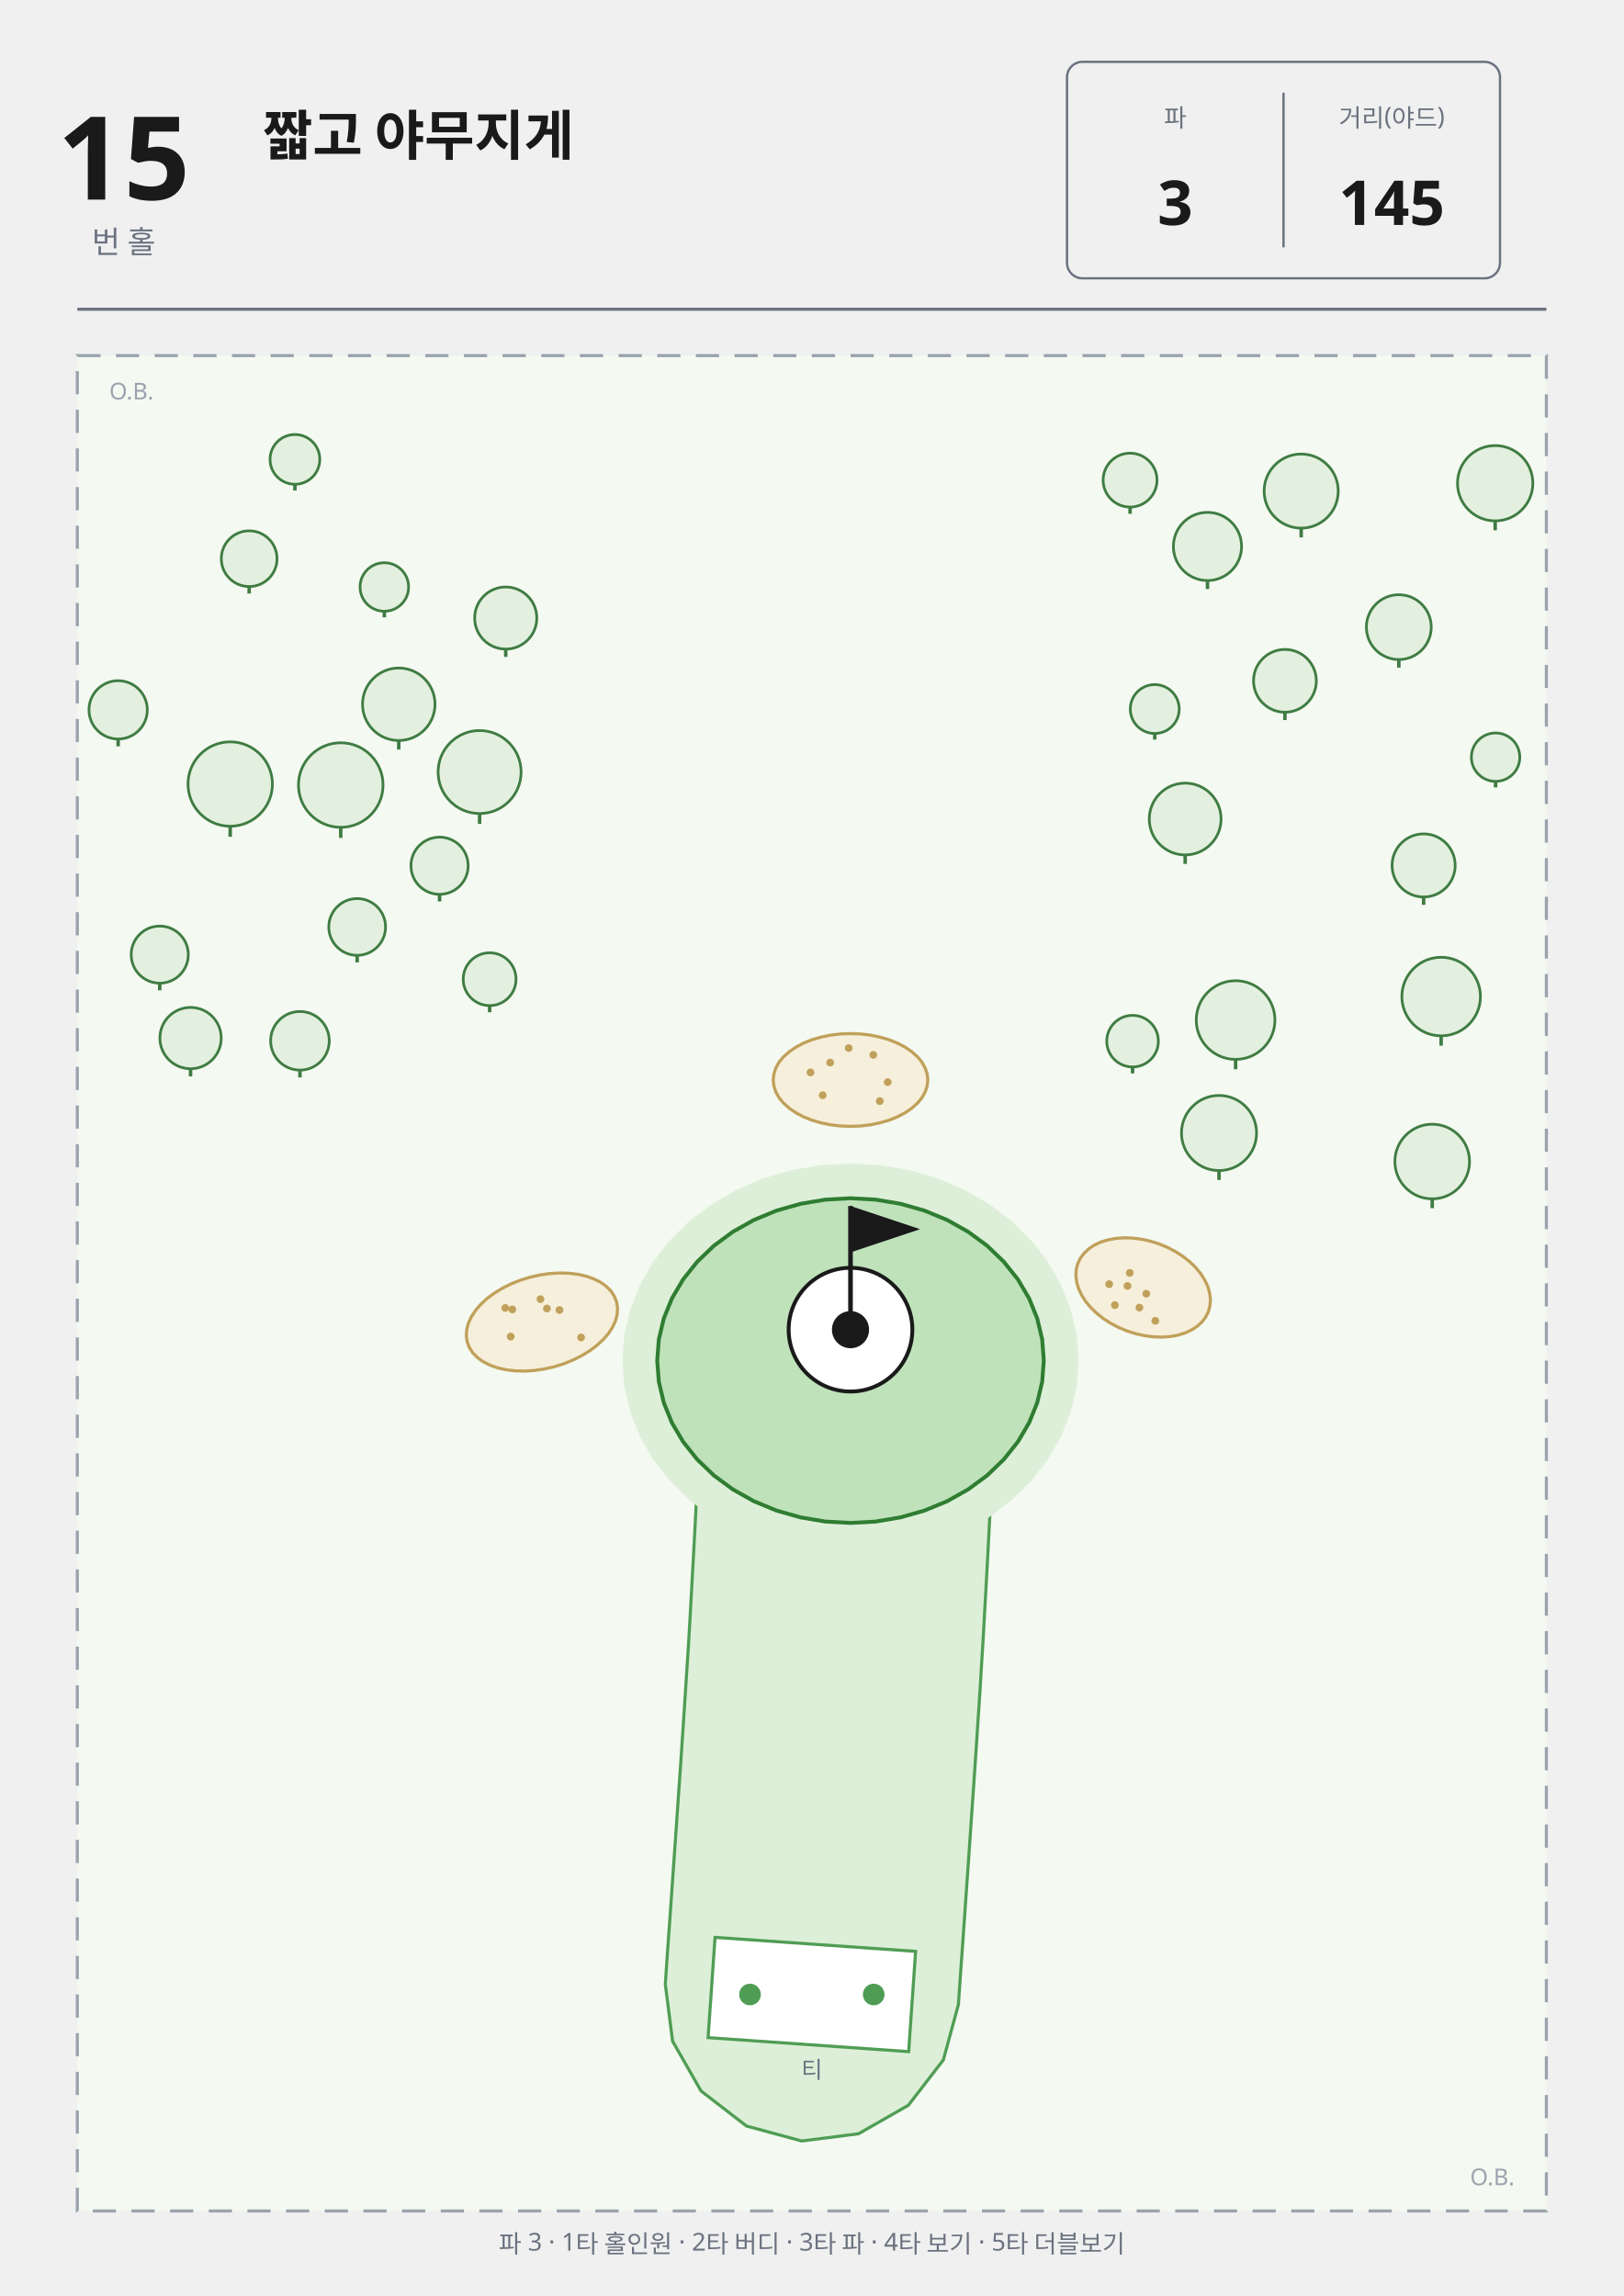
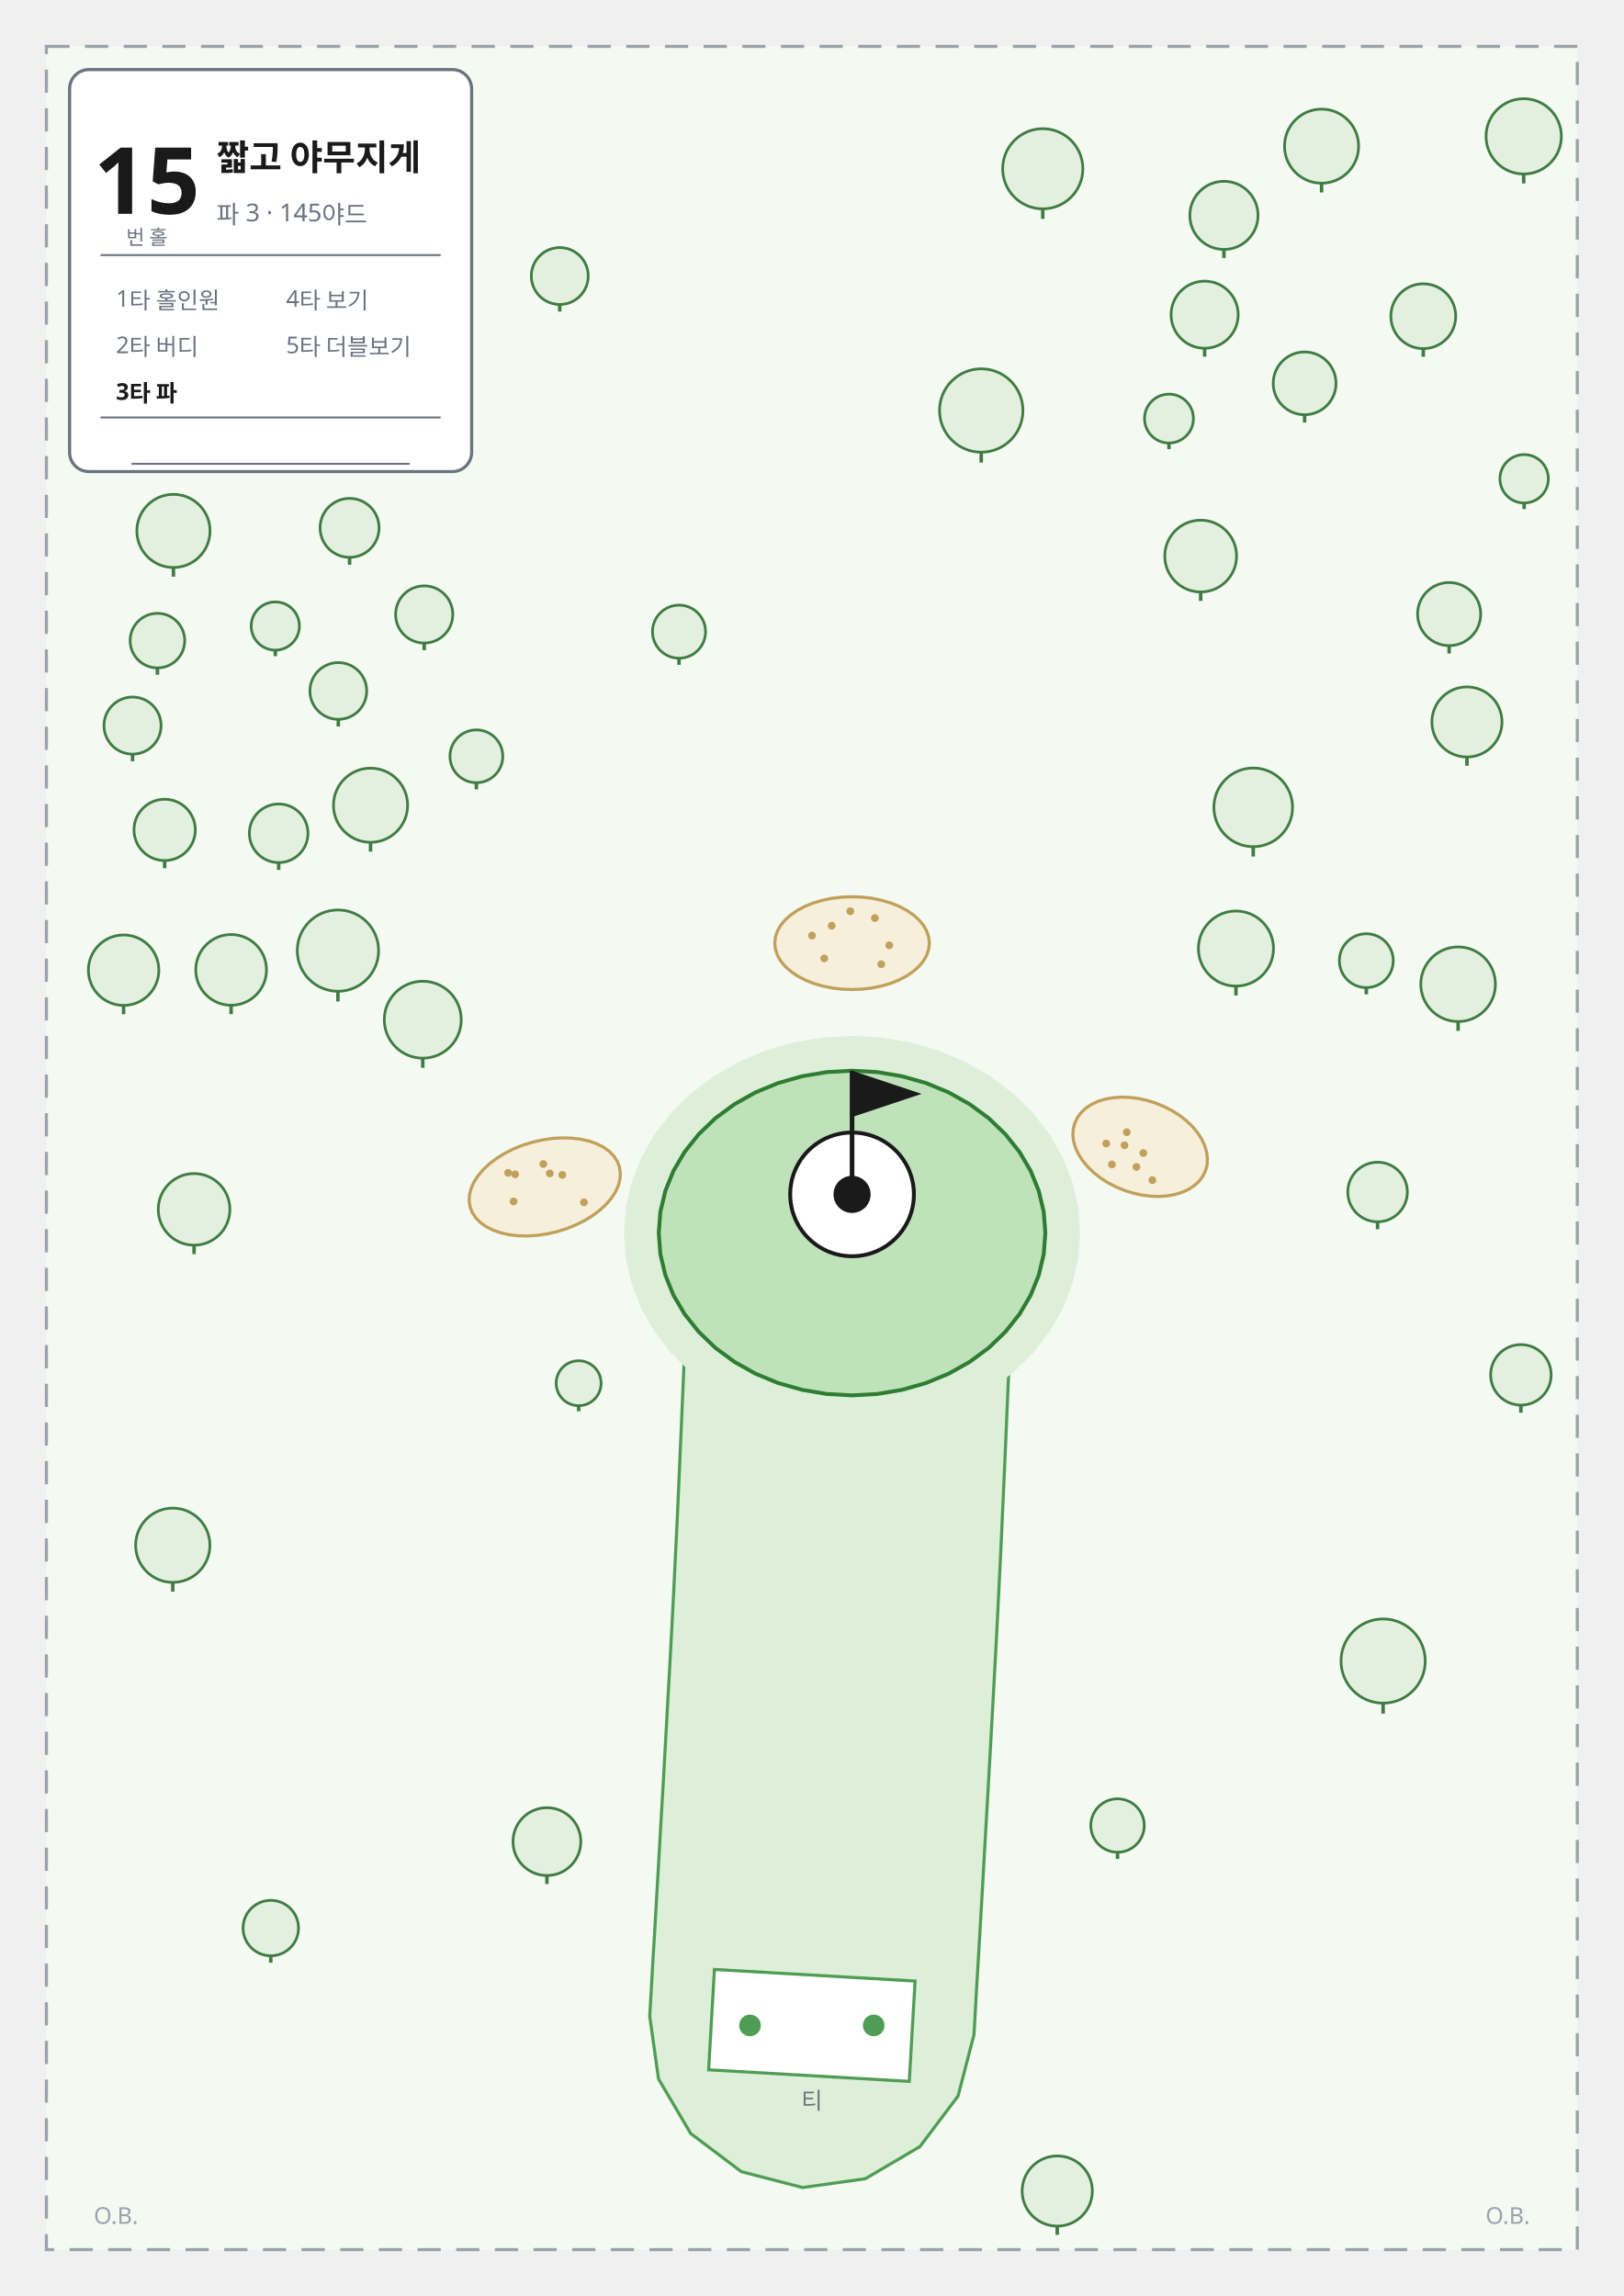
<svg xmlns="http://www.w3.org/2000/svg" width="210mm" height="297mm" viewBox="0 0 210 297" font-family="Noto Sans KR">
  <g id="pc-art" fill="#1a1a1a" stroke="none">
-     <text x="16" y="20" font-size="15" dominant-baseline="central" text-anchor="middle" font-weight="bold">15</text>
-     <text x="16" y="31" font-size="4" dominant-baseline="central" fill="#6b7280" text-anchor="middle">번 홀</text>
-     <text x="34" y="17" font-size="7" dominant-baseline="central" text-anchor="start" font-weight="bold">짧고 야무지게</text>
-     <rect x="138" y="8" width="56" height="28" fill="none" stroke="#6b7280" stroke-width="0.3" rx="2" />
-     <line x1="166" y1="12" x2="166" y2="32" stroke="#6b7280" stroke-width="0.3" />
-     <text x="152" y="15" font-size="3.2" dominant-baseline="central" fill="#6b7280" text-anchor="middle">파</text>
-     <text x="152" y="26" font-size="8" dominant-baseline="central" fill="#1a1a1a" text-anchor="middle" font-weight="bold">3</text>
-     <text x="180" y="15" font-size="3.2" dominant-baseline="central" fill="#6b7280" text-anchor="middle">거리(야드)</text>
-     <text x="180" y="26" font-size="8" dominant-baseline="central" fill="#1a1a1a" text-anchor="middle" font-weight="bold">145</text>
-     <line x1="10" y1="40" x2="200" y2="40" stroke="#6b7280" stroke-width="0.4" />
-     <rect x="10" y="46" width="190" height="240" fill="#f4f9f1" stroke="#9aa3ad" stroke-width="0.4" stroke-dasharray="3 2" />
-     <text x="17" y="50.5" font-size="3" dominant-baseline="central" fill="#9aa3ad" text-anchor="middle">O.B.</text>
-     <text x="193" y="281.5" font-size="3" dominant-baseline="central" fill="#9aa3ad" text-anchor="middle">O.B.</text>
-     <path d="M86.05 256.69 L86.19 254.54 L86.38 251.81 L86.61 248.62 L86.86 245.04 L87.13 241.15 L87.42 237.06 L87.71 232.83 L88.01 228.56 L88.29 224.34 L88.56 220.25 L88.81 216.39 L89.04 212.84 L89.24 209.4 L89.44 205.82 L89.64 202.16 L89.84 198.48 L90.03 194.84 L90.21 191.29 L90.38 187.88 L90.4 187.64 L92.2 180.45 L96.62 174.5 L102.98 170.69 L110.32 169.61 L117.51 171.41 L123.46 175.83 L127.26 182.19 L128.35 189.53 L128.34 189.79 L128.16 193.21 L127.98 196.8 L127.79 200.48 L127.59 204.21 L127.38 207.94 L127.18 211.61 L126.96 215.16 L126.74 218.8 L126.48 222.74 L126.21 226.88 L125.92 231.14 L125.62 235.44 L125.33 239.69 L125.04 243.81 L124.77 247.7 L124.52 251.29 L124.29 254.47 L124.1 257.17 L123.95 259.31 L122.01 266.46 L117.48 272.33 L111.04 276.01 L103.69 276.95 L96.54 275.01 L90.67 270.48 L86.99 264.04 Z" fill="#ddefd8" stroke="#4f9d54" stroke-width="0.4" />
-     <path d="M139.5 176 L139.25 179.33 L138.49 182.6 L137.25 185.76 L135.55 188.75 L133.4 191.52 L130.86 194.03 L127.96 196.23 L124.75 198.08 L121.29 199.56 L117.64 200.63 L113.85 201.28 L110 201.5 L106.15 201.28 L102.36 200.63 L98.71 199.56 L95.25 198.08 L92.04 196.23 L89.14 194.03 L86.6 191.52 L84.45 188.75 L82.75 185.76 L81.51 182.6 L80.75 179.33 L80.5 176 L80.75 172.67 L81.51 169.4 L82.75 166.24 L84.45 163.25 L86.6 160.48 L89.14 157.97 L92.04 155.77 L95.25 153.92 L98.71 152.44 L102.36 151.37 L106.15 150.72 L110 150.5 L113.85 150.72 L117.64 151.37 L121.29 152.44 L124.75 153.92 L127.96 155.77 L130.86 157.97 L133.4 160.48 L135.55 163.25 L137.25 166.24 L138.49 169.4 L139.25 172.67 Z" fill="#ddefd8" stroke="none" />
-     <path d="M135 176 L134.79 178.74 L134.15 181.44 L133.1 184.04 L131.65 186.5 L129.83 188.78 L127.68 190.85 L125.22 192.66 L122.5 194.19 L119.57 195.4 L116.47 196.28 L113.26 196.82 L110 197 L106.74 196.82 L103.53 196.28 L100.43 195.4 L97.5 194.19 L94.78 192.66 L92.32 190.85 L90.17 188.78 L88.35 186.5 L86.9 184.04 L85.85 181.44 L85.21 178.74 L85 176 L85.21 173.26 L85.85 170.56 L86.9 167.96 L88.35 165.5 L90.17 163.22 L92.32 161.15 L94.78 159.34 L97.5 157.81 L100.43 156.6 L103.53 155.72 L106.74 155.18 L110 155 L113.26 155.18 L116.47 155.72 L119.57 156.6 L122.5 157.81 L125.22 159.34 L127.68 161.15 L129.83 163.22 L131.65 165.5 L133.1 167.96 L134.15 170.56 L134.79 173.26 Z" fill="#bfe2bb" stroke="#2f7d32" stroke-width="0.5" />
-     <path d="M79.75 168.42 L79.87 169.2 L79.82 170.01 L79.61 170.84 L79.23 171.67 L78.7 172.49 L78.02 173.28 L77.2 174.03 L76.26 174.74 L75.22 175.37 L74.09 175.94 L72.89 176.42 L71.64 176.81 L70.37 177.09 L69.09 177.28 L67.83 177.36 L66.6 177.32 L65.44 177.18 L64.36 176.94 L63.37 176.59 L62.5 176.15 L61.76 175.62 L61.16 175.01 L60.71 174.33 L60.43 173.6 L60.31 172.82 L60.36 172.01 L60.57 171.18 L60.95 170.35 L61.48 169.54 L62.16 168.74 L62.97 167.99 L63.91 167.29 L64.96 166.65 L66.09 166.08 L67.29 165.6 L68.53 165.22 L69.81 164.93 L71.09 164.74 L72.35 164.67 L73.57 164.7 L74.74 164.84 L75.82 165.08 L76.8 165.43 L77.68 165.87 L78.42 166.4 L79.02 167.01 L79.46 167.69 Z" fill="#f6efdb" stroke="#c0a05a" stroke-width="0.4" />
-     <circle cx="72.358" cy="169.463" r="0.5" fill="#c0a05a" stroke="none" />
-     <circle cx="66.258" cy="169.382" r="0.5" fill="#c0a05a" stroke="none" />
-     <circle cx="66.056" cy="172.897" r="0.5" fill="#c0a05a" stroke="none" />
-     <circle cx="65.35" cy="169.189" r="0.5" fill="#c0a05a" stroke="none" />
-     <circle cx="69.901" cy="168.052" r="0.5" fill="#c0a05a" stroke="none" />
-     <circle cx="75.155" cy="173.009" r="0.5" fill="#c0a05a" stroke="none" />
-     <circle cx="70.739" cy="169.265" r="0.5" fill="#c0a05a" stroke="none" />
-     <path d="M156.3 169.62 L155.96 170.33 L155.48 170.97 L154.87 171.54 L154.14 172.02 L153.31 172.41 L152.38 172.7 L151.37 172.89 L150.3 172.96 L149.19 172.93 L148.05 172.78 L146.92 172.53 L145.79 172.18 L144.71 171.73 L143.67 171.19 L142.71 170.57 L141.84 169.88 L141.07 169.14 L140.41 168.35 L139.89 167.53 L139.5 166.69 L139.25 165.85 L139.15 165.02 L139.19 164.22 L139.39 163.46 L139.73 162.75 L140.21 162.11 L140.82 161.54 L141.55 161.05 L142.39 160.66 L143.32 160.38 L144.33 160.19 L145.39 160.12 L146.51 160.15 L147.64 160.3 L148.78 160.55 L149.9 160.9 L150.98 161.35 L152.02 161.89 L152.98 162.51 L153.85 163.19 L154.62 163.94 L155.28 164.73 L155.8 165.55 L156.2 166.39 L156.44 167.22 L156.55 168.05 L156.5 168.85 Z" fill="#f6efdb" stroke="#c0a05a" stroke-width="0.4" />
-     <circle cx="147.365" cy="169.146" r="0.5" fill="#c0a05a" stroke="none" />
-     <circle cx="146.116" cy="164.656" r="0.5" fill="#c0a05a" stroke="none" />
-     <circle cx="143.457" cy="166.113" r="0.5" fill="#c0a05a" stroke="none" />
-     <circle cx="149.423" cy="170.86" r="0.5" fill="#c0a05a" stroke="none" />
-     <circle cx="144.19" cy="168.823" r="0.5" fill="#c0a05a" stroke="none" />
-     <circle cx="145.821" cy="166.343" r="0.5" fill="#c0a05a" stroke="none" />
-     <circle cx="148.253" cy="167.351" r="0.5" fill="#c0a05a" stroke="none" />
-     <path d="M120 139.7 L119.91 140.48 L119.66 141.25 L119.24 142 L118.66 142.7 L117.93 143.35 L117.07 143.94 L116.09 144.46 L115 144.9 L113.83 145.24 L112.59 145.5 L111.31 145.65 L110 145.7 L108.69 145.65 L107.41 145.5 L106.17 145.24 L105 144.9 L103.91 144.46 L102.93 143.94 L102.07 143.35 L101.34 142.7 L100.76 142 L100.34 141.25 L100.09 140.48 L100 139.7 L100.09 138.92 L100.34 138.15 L100.76 137.4 L101.34 136.7 L102.07 136.05 L102.93 135.46 L103.91 134.94 L105 134.5 L106.17 134.16 L107.41 133.9 L108.69 133.75 L110 133.7 L111.31 133.75 L112.59 133.9 L113.83 134.16 L115 134.5 L116.09 134.94 L117.07 135.46 L117.93 136.05 L118.66 136.7 L119.24 137.4 L119.66 138.15 L119.91 138.92 Z" fill="#f6efdb" stroke="#c0a05a" stroke-width="0.4" />
-     <circle cx="104.824" cy="138.724" r="0.5" fill="#c0a05a" stroke="none" />
-     <circle cx="114.814" cy="139.978" r="0.5" fill="#c0a05a" stroke="none" />
-     <circle cx="107.369" cy="137.448" r="0.5" fill="#c0a05a" stroke="none" />
-     <circle cx="106.405" cy="141.673" r="0.5" fill="#c0a05a" stroke="none" />
-     <circle cx="109.771" cy="135.577" r="0.5" fill="#c0a05a" stroke="none" />
-     <circle cx="113.783" cy="142.432" r="0.5" fill="#c0a05a" stroke="none" />
-     <circle cx="112.949" cy="136.456" r="0.5" fill="#c0a05a" stroke="none" />
-     <line x1="49.707" y1="77.657" x2="49.707" y2="79.854" stroke="#3f7c43" stroke-width="0.45" />
-     <circle cx="49.707" cy="75.931" r="3.138" fill="#e4f0df" stroke="#3f7c43" stroke-width="0.35" />
-     <line x1="44.071" y1="104.558" x2="44.071" y2="108.386" stroke="#3f7c43" stroke-width="0.45" />
-     <circle cx="44.071" cy="101.551" r="5.468" fill="#e4f0df" stroke="#3f7c43" stroke-width="0.35" />
-     <line x1="20.66" y1="125.518" x2="20.66" y2="128.102" stroke="#3f7c43" stroke-width="0.45" />
-     <circle cx="20.66" cy="123.487" r="3.692" fill="#e4f0df" stroke="#3f7c43" stroke-width="0.35" />
-     <line x1="46.194" y1="121.923" x2="46.194" y2="124.492" stroke="#3f7c43" stroke-width="0.45" />
-     <circle cx="46.194" cy="119.905" r="3.67" fill="#e4f0df" stroke="#3f7c43" stroke-width="0.35" />
-     <line x1="32.226" y1="74.25" x2="32.226" y2="76.773" stroke="#3f7c43" stroke-width="0.45" />
-     <circle cx="32.226" cy="72.269" r="3.604" fill="#e4f0df" stroke="#3f7c43" stroke-width="0.35" />
-     <line x1="51.574" y1="93.677" x2="51.574" y2="96.958" stroke="#3f7c43" stroke-width="0.45" />
-     <circle cx="51.574" cy="91.1" r="4.686" fill="#e4f0df" stroke="#3f7c43" stroke-width="0.35" />
-     <line x1="56.85" y1="114.02" x2="56.85" y2="116.609" stroke="#3f7c43" stroke-width="0.45" />
-     <circle cx="56.85" cy="111.987" r="3.698" fill="#e4f0df" stroke="#3f7c43" stroke-width="0.35" />
-     <line x1="38.144" y1="61.194" x2="38.144" y2="63.446" stroke="#3f7c43" stroke-width="0.45" />
-     <circle cx="38.144" cy="59.425" r="3.217" fill="#e4f0df" stroke="#3f7c43" stroke-width="0.35" />
-     <line x1="65.408" y1="82.158" x2="65.408" y2="84.969" stroke="#3f7c43" stroke-width="0.45" />
-     <circle cx="65.408" cy="79.948" r="4.017" fill="#e4f0df" stroke="#3f7c43" stroke-width="0.35" />
-     <line x1="62.029" y1="102.819" x2="62.029" y2="106.576" stroke="#3f7c43" stroke-width="0.45" />
-     <circle cx="62.029" cy="99.868" r="5.367" fill="#e4f0df" stroke="#3f7c43" stroke-width="0.35" />
-     <line x1="38.794" y1="136.718" x2="38.794" y2="139.371" stroke="#3f7c43" stroke-width="0.45" />
-     <circle cx="38.794" cy="134.633" r="3.79" fill="#e4f0df" stroke="#3f7c43" stroke-width="0.35" />
-     <line x1="29.774" y1="104.421" x2="29.774" y2="108.241" stroke="#3f7c43" stroke-width="0.45" />
-     <circle cx="29.774" cy="101.42" r="5.457" fill="#e4f0df" stroke="#3f7c43" stroke-width="0.35" />
-     <line x1="24.646" y1="136.462" x2="24.646" y2="139.238" stroke="#3f7c43" stroke-width="0.45" />
-     <circle cx="24.646" cy="134.281" r="3.965" fill="#e4f0df" stroke="#3f7c43" stroke-width="0.35" />
-     <line x1="63.326" y1="128.543" x2="63.326" y2="130.934" stroke="#3f7c43" stroke-width="0.45" />
-     <circle cx="63.326" cy="126.665" r="3.415" fill="#e4f0df" stroke="#3f7c43" stroke-width="0.35" />
-     <line x1="15.28" y1="93.899" x2="15.28" y2="96.539" stroke="#3f7c43" stroke-width="0.45" />
-     <circle cx="15.28" cy="91.825" r="3.771" fill="#e4f0df" stroke="#3f7c43" stroke-width="0.35" />
-     <line x1="193.432" y1="99.668" x2="193.432" y2="101.859" stroke="#3f7c43" stroke-width="0.45" />
-     <circle cx="193.432" cy="97.946" r="3.13" fill="#e4f0df" stroke="#3f7c43" stroke-width="0.35" />
-     <line x1="153.283" y1="108.498" x2="153.283" y2="111.747" stroke="#3f7c43" stroke-width="0.45" />
-     <circle cx="153.283" cy="105.945" r="4.642" fill="#e4f0df" stroke="#3f7c43" stroke-width="0.35" />
-     <line x1="168.288" y1="66.16" x2="168.288" y2="69.514" stroke="#3f7c43" stroke-width="0.45" />
-     <circle cx="168.288" cy="63.525" r="4.791" fill="#e4f0df" stroke="#3f7c43" stroke-width="0.35" />
-     <line x1="159.804" y1="134.747" x2="159.804" y2="138.308" stroke="#3f7c43" stroke-width="0.45" />
-     <circle cx="159.804" cy="131.949" r="5.088" fill="#e4f0df" stroke="#3f7c43" stroke-width="0.35" />
-     <line x1="193.377" y1="65.188" x2="193.377" y2="68.597" stroke="#3f7c43" stroke-width="0.45" />
-     <circle cx="193.377" cy="62.509" r="4.87" fill="#e4f0df" stroke="#3f7c43" stroke-width="0.35" />
-     <line x1="184.123" y1="114.191" x2="184.123" y2="117.047" stroke="#3f7c43" stroke-width="0.45" />
-     <circle cx="184.123" cy="111.948" r="4.08" fill="#e4f0df" stroke="#3f7c43" stroke-width="0.35" />
-     <line x1="166.185" y1="90.302" x2="166.185" y2="93.144" stroke="#3f7c43" stroke-width="0.45" />
-     <circle cx="166.185" cy="88.07" r="4.06" fill="#e4f0df" stroke="#3f7c43" stroke-width="0.35" />
-     <line x1="156.169" y1="73.111" x2="156.169" y2="76.196" stroke="#3f7c43" stroke-width="0.45" />
-     <circle cx="156.169" cy="70.687" r="4.408" fill="#e4f0df" stroke="#3f7c43" stroke-width="0.35" />
-     <line x1="186.39" y1="131.704" x2="186.39" y2="135.26" stroke="#3f7c43" stroke-width="0.45" />
-     <circle cx="186.39" cy="128.91" r="5.08" fill="#e4f0df" stroke="#3f7c43" stroke-width="0.35" />
-     <line x1="157.661" y1="149.231" x2="157.661" y2="152.63" stroke="#3f7c43" stroke-width="0.45" />
-     <circle cx="157.661" cy="146.561" r="4.855" fill="#e4f0df" stroke="#3f7c43" stroke-width="0.35" />
-     <line x1="185.234" y1="152.906" x2="185.234" y2="156.285" stroke="#3f7c43" stroke-width="0.45" />
-     <circle cx="185.234" cy="150.252" r="4.826" fill="#e4f0df" stroke="#3f7c43" stroke-width="0.35" />
-     <line x1="180.914" y1="83.43" x2="180.914" y2="86.365" stroke="#3f7c43" stroke-width="0.45" />
-     <circle cx="180.914" cy="81.123" r="4.193" fill="#e4f0df" stroke="#3f7c43" stroke-width="0.35" />
-     <line x1="149.348" y1="93.455" x2="149.348" y2="95.668" stroke="#3f7c43" stroke-width="0.45" />
-     <circle cx="149.348" cy="91.717" r="3.161" fill="#e4f0df" stroke="#3f7c43" stroke-width="0.35" />
-     <line x1="146.478" y1="136.515" x2="146.478" y2="138.851" stroke="#3f7c43" stroke-width="0.45" />
-     <circle cx="146.478" cy="134.68" r="3.337" fill="#e4f0df" stroke="#3f7c43" stroke-width="0.35" />
-     <line x1="146.156" y1="64.022" x2="146.156" y2="66.46" stroke="#3f7c43" stroke-width="0.45" />
-     <circle cx="146.156" cy="62.106" r="3.484" fill="#e4f0df" stroke="#3f7c43" stroke-width="0.35" />
-     <path d="M91.58 263.58 L92.48 250.61 L118.42 252.42 L117.52 265.39 Z" fill="#ffffff" stroke="#4f9d54" stroke-width="0.4" />
-     <circle cx="97" cy="258" r="1.4" fill="#4f9d54" stroke="none" />
-     <circle cx="113" cy="258" r="1.4" fill="#4f9d54" stroke="none" />
-     <text x="105" y="267.5" font-size="3" dominant-baseline="central" fill="#6b7280" text-anchor="middle">티</text>
-     <circle cx="110" cy="172" r="8" fill="#ffffff" stroke="#1a1a1a" stroke-width="0.5" />
-     <circle cx="110" cy="172" r="2.4" fill="#1a1a1a" stroke="none" />
-     <line x1="110" y1="172" x2="110" y2="156" stroke="#1a1a1a" stroke-width="0.6" />
-     <path d="M110 156 L119 159 L110 162 Z" fill="#1a1a1a" stroke="none" />
-     <text x="105" y="290" font-size="3.2" dominant-baseline="central" fill="#6b7280" text-anchor="middle">파 3 · 1타 홀인원 · 2타 버디 · 3타 파 · 4타 보기 · 5타 더블보기</text>
+     <rect x="6" y="6" width="198" height="285" fill="#f4f9f1" stroke="#9aa3ad" stroke-width="0.4" stroke-dasharray="3 2" />
+     <text x="15" y="286.5" font-size="3" dominant-baseline="central" fill="#9aa3ad" text-anchor="middle">O.B.</text>
+     <text x="195" y="286.5" font-size="3" dominant-baseline="central" fill="#9aa3ad" text-anchor="middle">O.B.</text>
+     <path d="M84.03 260.8 L84.19 258.11 L84.38 254.71 L84.62 250.72 L84.88 246.25 L85.16 241.39 L85.45 236.26 L85.76 230.98 L86.06 225.63 L86.35 220.35 L86.64 215.23 L86.9 210.39 L87.13 205.94 L87.34 201.61 L87.56 197.12 L87.77 192.53 L87.97 187.92 L88.17 183.36 L88.36 178.92 L88.54 174.66 L88.69 171.21 L90.62 163.25 L95.46 156.63 L102.45 152.37 L110.55 151.11 L118.51 153.04 L125.13 157.87 L129.39 164.87 L130.65 172.97 L130.51 176.43 L130.32 180.71 L130.13 185.18 L129.93 189.78 L129.72 194.44 L129.51 199.08 L129.29 203.65 L129.07 208.06 L128.84 212.6 L128.57 217.51 L128.29 222.67 L127.99 228 L127.69 233.36 L127.38 238.67 L127.09 243.82 L126.81 248.68 L126.55 253.16 L126.31 257.14 L126.12 260.52 L125.97 263.2 L123.91 271.13 L118.98 277.67 L111.92 281.83 L103.8 282.97 L95.87 280.91 L89.33 275.98 L85.17 268.92 Z" fill="#ddefd8" stroke="#4f9d54" stroke-width="0.4" />
+     <path d="M139.7 159.5 L139.45 162.83 L138.69 166.1 L137.45 169.26 L135.75 172.25 L133.6 175.02 L131.06 177.53 L128.16 179.73 L124.95 181.58 L121.49 183.06 L117.84 184.13 L114.05 184.78 L110.2 185 L106.35 184.78 L102.56 184.13 L98.91 183.06 L95.45 181.58 L92.24 179.73 L89.34 177.53 L86.8 175.02 L84.65 172.25 L82.95 169.26 L81.71 166.1 L80.95 162.83 L80.7 159.5 L80.95 156.17 L81.71 152.9 L82.95 149.74 L84.65 146.75 L86.8 143.98 L89.34 141.47 L92.24 139.27 L95.45 137.42 L98.91 135.94 L102.56 134.87 L106.35 134.22 L110.2 134 L114.05 134.22 L117.84 134.87 L121.49 135.94 L124.95 137.42 L128.16 139.27 L131.06 141.47 L133.6 143.98 L135.75 146.75 L137.45 149.74 L138.69 152.9 L139.45 156.17 Z" fill="#ddefd8" stroke="none" />
+     <path d="M135.2 159.5 L134.99 162.24 L134.35 164.94 L133.3 167.54 L131.85 170 L130.03 172.28 L127.88 174.35 L125.42 176.16 L122.7 177.69 L119.77 178.9 L116.67 179.78 L113.46 180.32 L110.2 180.5 L106.94 180.32 L103.73 179.78 L100.63 178.9 L97.7 177.69 L94.98 176.16 L92.52 174.35 L90.37 172.28 L88.55 170 L87.1 167.54 L86.05 164.94 L85.41 162.24 L85.2 159.5 L85.41 156.76 L86.05 154.06 L87.1 151.46 L88.55 149 L90.37 146.72 L92.52 144.65 L94.98 142.84 L97.7 141.31 L100.63 140.1 L103.73 139.22 L106.94 138.68 L110.2 138.5 L113.46 138.68 L116.67 139.22 L119.77 140.1 L122.7 141.31 L125.42 142.84 L127.88 144.65 L130.03 146.72 L131.85 149 L133.3 151.46 L134.35 154.06 L134.99 156.76 Z" fill="#bfe2bb" stroke="#2f7d32" stroke-width="0.5" />
+     <path d="M80.11 150.94 L80.23 151.72 L80.19 152.53 L79.97 153.36 L79.6 154.19 L79.06 155.01 L78.38 155.8 L77.57 156.55 L76.63 157.26 L75.59 157.9 L74.45 158.46 L73.26 158.94 L72.01 159.33 L70.73 159.62 L69.45 159.8 L68.19 159.88 L66.97 159.85 L65.81 159.71 L64.72 159.46 L63.74 159.11 L62.87 158.67 L62.13 158.14 L61.53 157.53 L61.08 156.85 L60.8 156.12 L60.68 155.34 L60.72 154.53 L60.94 153.71 L61.31 152.88 L61.85 152.06 L62.53 151.26 L63.34 150.51 L64.28 149.81 L65.32 149.17 L66.45 148.6 L67.65 148.12 L68.9 147.74 L70.18 147.45 L71.45 147.26 L72.72 147.19 L73.94 147.22 L75.1 147.36 L76.19 147.6 L77.17 147.95 L78.04 148.39 L78.78 148.92 L79.38 149.53 L79.83 150.21 Z" fill="#f6efdb" stroke="#c0a05a" stroke-width="0.4" />
+     <circle cx="72.726" cy="151.984" r="0.5" fill="#c0a05a" stroke="none" />
+     <circle cx="66.626" cy="151.903" r="0.5" fill="#c0a05a" stroke="none" />
+     <circle cx="66.423" cy="155.419" r="0.5" fill="#c0a05a" stroke="none" />
+     <circle cx="65.718" cy="151.71" r="0.5" fill="#c0a05a" stroke="none" />
+     <circle cx="70.268" cy="150.574" r="0.5" fill="#c0a05a" stroke="none" />
+     <circle cx="75.522" cy="155.53" r="0.5" fill="#c0a05a" stroke="none" />
+     <circle cx="71.107" cy="151.786" r="0.5" fill="#c0a05a" stroke="none" />
+     <path d="M155.92 151.42 L155.58 152.13 L155.1 152.78 L154.49 153.34 L153.76 153.83 L152.92 154.22 L151.99 154.51 L150.98 154.69 L149.91 154.77 L148.8 154.73 L147.67 154.59 L146.53 154.33 L145.41 153.98 L144.33 153.53 L143.29 152.99 L142.33 152.37 L141.46 151.69 L140.69 150.94 L140.03 150.15 L139.5 149.33 L139.11 148.5 L138.86 147.66 L138.76 146.83 L138.81 146.03 L139.01 145.27 L139.35 144.56 L139.83 143.91 L140.44 143.34 L141.17 142.86 L142 142.47 L142.93 142.18 L143.94 142 L145.01 141.92 L146.12 141.96 L147.26 142.1 L148.39 142.35 L149.52 142.71 L150.6 143.16 L151.63 143.69 L152.6 144.31 L153.47 145 L154.24 145.74 L154.89 146.53 L155.42 147.35 L155.81 148.19 L156.06 149.03 L156.16 149.86 L156.12 150.66 Z" fill="#f6efdb" stroke="#c0a05a" stroke-width="0.4" />
+     <circle cx="146.983" cy="150.951" r="0.5" fill="#c0a05a" stroke="none" />
+     <circle cx="145.733" cy="146.461" r="0.5" fill="#c0a05a" stroke="none" />
+     <circle cx="143.075" cy="147.918" r="0.5" fill="#c0a05a" stroke="none" />
+     <circle cx="149.041" cy="152.664" r="0.5" fill="#c0a05a" stroke="none" />
+     <circle cx="143.807" cy="150.627" r="0.5" fill="#c0a05a" stroke="none" />
+     <circle cx="145.438" cy="148.148" r="0.5" fill="#c0a05a" stroke="none" />
+     <circle cx="147.871" cy="149.155" r="0.5" fill="#c0a05a" stroke="none" />
+     <path d="M120.2 122 L120.11 122.78 L119.86 123.55 L119.44 124.3 L118.86 125 L118.13 125.65 L117.27 126.24 L116.29 126.76 L115.2 127.2 L114.03 127.54 L112.79 127.8 L111.51 127.95 L110.2 128 L108.89 127.95 L107.61 127.8 L106.37 127.54 L105.2 127.2 L104.11 126.76 L103.13 126.24 L102.27 125.65 L101.54 125 L100.96 124.3 L100.54 123.55 L100.29 122.78 L100.2 122 L100.29 121.22 L100.54 120.45 L100.96 119.7 L101.54 119 L102.27 118.35 L103.13 117.76 L104.11 117.24 L105.2 116.8 L106.37 116.46 L107.61 116.2 L108.89 116.05 L110.2 116 L111.51 116.05 L112.79 116.2 L114.03 116.46 L115.2 116.8 L116.29 117.24 L117.27 117.76 L118.13 118.35 L118.86 119 L119.44 119.7 L119.86 120.45 L120.11 121.22 Z" fill="#f6efdb" stroke="#c0a05a" stroke-width="0.4" />
+     <circle cx="105.024" cy="121.024" r="0.5" fill="#c0a05a" stroke="none" />
+     <circle cx="115.014" cy="122.278" r="0.5" fill="#c0a05a" stroke="none" />
+     <circle cx="107.569" cy="119.748" r="0.5" fill="#c0a05a" stroke="none" />
+     <circle cx="106.605" cy="123.973" r="0.5" fill="#c0a05a" stroke="none" />
+     <circle cx="109.971" cy="117.877" r="0.5" fill="#c0a05a" stroke="none" />
+     <circle cx="113.983" cy="124.732" r="0.5" fill="#c0a05a" stroke="none" />
+     <circle cx="113.149" cy="118.756" r="0.5" fill="#c0a05a" stroke="none" />
+     <line x1="17.142" y1="95.89" x2="17.142" y2="98.474" stroke="#3f7c43" stroke-width="0.45" />
+     <circle cx="17.142" cy="93.859" r="3.692" fill="#e4f0df" stroke="#3f7c43" stroke-width="0.35" />
+     <line x1="43.756" y1="91.399" x2="43.756" y2="93.968" stroke="#3f7c43" stroke-width="0.45" />
+     <circle cx="43.756" cy="89.381" r="3.67" fill="#e4f0df" stroke="#3f7c43" stroke-width="0.35" />
+     <line x1="54.863" y1="81.517" x2="54.863" y2="84.106" stroke="#3f7c43" stroke-width="0.45" />
+     <circle cx="54.863" cy="79.483" r="3.698" fill="#e4f0df" stroke="#3f7c43" stroke-width="0.35" />
+     <line x1="45.212" y1="70.379" x2="45.212" y2="73.048" stroke="#3f7c43" stroke-width="0.45" />
+     <circle cx="45.212" cy="68.282" r="3.813" fill="#e4f0df" stroke="#3f7c43" stroke-width="0.35" />
+     <line x1="36.043" y1="109.876" x2="36.043" y2="112.529" stroke="#3f7c43" stroke-width="0.45" />
+     <circle cx="36.043" cy="107.791" r="3.79" fill="#e4f0df" stroke="#3f7c43" stroke-width="0.35" />
+     <line x1="21.296" y1="109.532" x2="21.296" y2="112.308" stroke="#3f7c43" stroke-width="0.45" />
+     <circle cx="21.296" cy="107.352" r="3.965" fill="#e4f0df" stroke="#3f7c43" stroke-width="0.35" />
+     <line x1="61.613" y1="99.71" x2="61.613" y2="102.1" stroke="#3f7c43" stroke-width="0.45" />
+     <circle cx="61.613" cy="97.831" r="3.415" fill="#e4f0df" stroke="#3f7c43" stroke-width="0.35" />
+     <line x1="47.924" y1="106.8" x2="47.924" y2="110.156" stroke="#3f7c43" stroke-width="0.45" />
+     <circle cx="47.924" cy="104.162" r="4.795" fill="#e4f0df" stroke="#3f7c43" stroke-width="0.35" />
+     <line x1="43.706" y1="125.86" x2="43.706" y2="129.542" stroke="#3f7c43" stroke-width="0.45" />
+     <circle cx="43.706" cy="122.967" r="5.259" fill="#e4f0df" stroke="#3f7c43" stroke-width="0.35" />
+     <line x1="29.892" y1="127.976" x2="29.892" y2="131.177" stroke="#3f7c43" stroke-width="0.45" />
+     <circle cx="29.892" cy="125.461" r="4.573" fill="#e4f0df" stroke="#3f7c43" stroke-width="0.35" />
+     <line x1="22.432" y1="71.28" x2="22.432" y2="74.592" stroke="#3f7c43" stroke-width="0.45" />
+     <circle cx="22.432" cy="68.678" r="4.731" fill="#e4f0df" stroke="#3f7c43" stroke-width="0.35" />
+     <line x1="54.678" y1="134.642" x2="54.678" y2="138.125" stroke="#3f7c43" stroke-width="0.45" />
+     <circle cx="54.678" cy="131.905" r="4.976" fill="#e4f0df" stroke="#3f7c43" stroke-width="0.35" />
+     <line x1="35.606" y1="82.694" x2="35.606" y2="84.875" stroke="#3f7c43" stroke-width="0.45" />
+     <circle cx="35.606" cy="80.98" r="3.117" fill="#e4f0df" stroke="#3f7c43" stroke-width="0.35" />
+     <line x1="15.988" y1="128.002" x2="15.988" y2="131.191" stroke="#3f7c43" stroke-width="0.45" />
+     <circle cx="15.988" cy="125.497" r="4.555" fill="#e4f0df" stroke="#3f7c43" stroke-width="0.35" />
+     <line x1="20.361" y1="84.809" x2="20.361" y2="87.279" stroke="#3f7c43" stroke-width="0.45" />
+     <circle cx="20.361" cy="82.868" r="3.529" fill="#e4f0df" stroke="#3f7c43" stroke-width="0.35" />
+     <line x1="197.124" y1="63.654" x2="197.124" y2="65.846" stroke="#3f7c43" stroke-width="0.45" />
+     <circle cx="197.124" cy="61.933" r="3.13" fill="#e4f0df" stroke="#3f7c43" stroke-width="0.35" />
+     <line x1="155.289" y1="74.484" x2="155.289" y2="77.733" stroke="#3f7c43" stroke-width="0.45" />
+     <circle cx="155.289" cy="71.931" r="4.642" fill="#e4f0df" stroke="#3f7c43" stroke-width="0.35" />
+     <line x1="170.924" y1="21.542" x2="170.924" y2="24.896" stroke="#3f7c43" stroke-width="0.45" />
+     <circle cx="170.924" cy="18.906" r="4.791" fill="#e4f0df" stroke="#3f7c43" stroke-width="0.35" />
+     <line x1="162.084" y1="107.234" x2="162.084" y2="110.795" stroke="#3f7c43" stroke-width="0.45" />
+     <circle cx="162.084" cy="104.436" r="5.088" fill="#e4f0df" stroke="#3f7c43" stroke-width="0.35" />
+     <line x1="197.067" y1="20.316" x2="197.067" y2="23.725" stroke="#3f7c43" stroke-width="0.45" />
+     <circle cx="197.067" cy="17.637" r="4.87" fill="#e4f0df" stroke="#3f7c43" stroke-width="0.35" />
+     <line x1="187.424" y1="81.678" x2="187.424" y2="84.534" stroke="#3f7c43" stroke-width="0.45" />
+     <circle cx="187.424" cy="79.434" r="4.08" fill="#e4f0df" stroke="#3f7c43" stroke-width="0.35" />
+     <line x1="189.727" y1="95.882" x2="189.727" y2="99.055" stroke="#3f7c43" stroke-width="0.45" />
+     <circle cx="189.727" cy="93.388" r="4.533" fill="#e4f0df" stroke="#3f7c43" stroke-width="0.35" />
+     <line x1="168.732" y1="51.82" x2="168.732" y2="54.662" stroke="#3f7c43" stroke-width="0.45" />
+     <circle cx="168.732" cy="49.587" r="4.06" fill="#e4f0df" stroke="#3f7c43" stroke-width="0.35" />
+     <line x1="158.296" y1="30.282" x2="158.296" y2="33.368" stroke="#3f7c43" stroke-width="0.45" />
+     <circle cx="158.296" cy="27.858" r="4.408" fill="#e4f0df" stroke="#3f7c43" stroke-width="0.35" />
+     <line x1="159.851" y1="125.371" x2="159.851" y2="128.77" stroke="#3f7c43" stroke-width="0.45" />
+     <circle cx="159.851" cy="122.701" r="4.855" fill="#e4f0df" stroke="#3f7c43" stroke-width="0.35" />
+     <line x1="188.582" y1="129.969" x2="188.582" y2="133.348" stroke="#3f7c43" stroke-width="0.45" />
+     <circle cx="188.582" cy="127.315" r="4.826" fill="#e4f0df" stroke="#3f7c43" stroke-width="0.35" />
+     <line x1="184.08" y1="43.21" x2="184.08" y2="46.146" stroke="#3f7c43" stroke-width="0.45" />
+     <circle cx="184.08" cy="40.904" r="4.193" fill="#e4f0df" stroke="#3f7c43" stroke-width="0.35" />
+     <line x1="176.71" y1="126.185" x2="176.71" y2="128.623" stroke="#3f7c43" stroke-width="0.45" />
+     <circle cx="176.71" cy="124.269" r="3.483" fill="#e4f0df" stroke="#3f7c43" stroke-width="0.35" />
+     <line x1="155.8" y1="43.095" x2="155.8" y2="46.132" stroke="#3f7c43" stroke-width="0.45" />
+     <circle cx="155.8" cy="40.709" r="4.339" fill="#e4f0df" stroke="#3f7c43" stroke-width="0.35" />
+     <line x1="151.188" y1="55.885" x2="151.188" y2="58.097" stroke="#3f7c43" stroke-width="0.45" />
+     <circle cx="151.188" cy="54.146" r="3.161" fill="#e4f0df" stroke="#3f7c43" stroke-width="0.35" />
+     <line x1="134.865" y1="24.682" x2="134.865" y2="28.312" stroke="#3f7c43" stroke-width="0.45" />
+     <circle cx="134.865" cy="21.831" r="5.185" fill="#e4f0df" stroke="#3f7c43" stroke-width="0.35" />
+     <line x1="178.166" y1="156.312" x2="178.166" y2="159.009" stroke="#3f7c43" stroke-width="0.45" />
+     <circle cx="178.166" cy="154.193" r="3.853" fill="#e4f0df" stroke="#3f7c43" stroke-width="0.35" />
+     <line x1="74.837" y1="180.524" x2="74.837" y2="182.558" stroke="#3f7c43" stroke-width="0.45" />
+     <circle cx="74.837" cy="178.927" r="2.905" fill="#e4f0df" stroke="#3f7c43" stroke-width="0.35" />
+     <line x1="25.1" y1="158.987" x2="25.1" y2="162.23" stroke="#3f7c43" stroke-width="0.45" />
+     <circle cx="25.1" cy="156.439" r="4.632" fill="#e4f0df" stroke="#3f7c43" stroke-width="0.35" />
+     <line x1="144.535" y1="238.042" x2="144.535" y2="240.461" stroke="#3f7c43" stroke-width="0.45" />
+     <circle cx="144.535" cy="236.141" r="3.456" fill="#e4f0df" stroke="#3f7c43" stroke-width="0.35" />
+     <line x1="72.397" y1="37.729" x2="72.397" y2="40.305" stroke="#3f7c43" stroke-width="0.45" />
+     <circle cx="72.397" cy="35.705" r="3.68" fill="#e4f0df" stroke="#3f7c43" stroke-width="0.35" />
+     <line x1="35.022" y1="251.378" x2="35.022" y2="253.887" stroke="#3f7c43" stroke-width="0.45" />
+     <circle cx="35.022" cy="249.406" r="3.585" fill="#e4f0df" stroke="#3f7c43" stroke-width="0.35" />
+     <line x1="178.886" y1="217.86" x2="178.886" y2="221.673" stroke="#3f7c43" stroke-width="0.45" />
+     <circle cx="178.886" cy="214.865" r="5.446" fill="#e4f0df" stroke="#3f7c43" stroke-width="0.35" />
+     <line x1="22.345" y1="202.527" x2="22.345" y2="205.89" stroke="#3f7c43" stroke-width="0.45" />
+     <circle cx="22.345" cy="199.886" r="4.803" fill="#e4f0df" stroke="#3f7c43" stroke-width="0.35" />
+     <line x1="126.906" y1="56.067" x2="126.906" y2="59.842" stroke="#3f7c43" stroke-width="0.45" />
+     <circle cx="126.906" cy="53.101" r="5.393" fill="#e4f0df" stroke="#3f7c43" stroke-width="0.35" />
+     <line x1="87.821" y1="83.597" x2="87.821" y2="85.999" stroke="#3f7c43" stroke-width="0.45" />
+     <circle cx="87.821" cy="81.71" r="3.431" fill="#e4f0df" stroke="#3f7c43" stroke-width="0.35" />
+     <line x1="70.734" y1="240.633" x2="70.734" y2="243.703" stroke="#3f7c43" stroke-width="0.45" />
+     <circle cx="70.734" cy="238.222" r="4.385" fill="#e4f0df" stroke="#3f7c43" stroke-width="0.35" />
+     <line x1="196.704" y1="179.997" x2="196.704" y2="182.735" stroke="#3f7c43" stroke-width="0.45" />
+     <circle cx="196.704" cy="177.845" r="3.912" fill="#e4f0df" stroke="#3f7c43" stroke-width="0.35" />
+     <line x1="136.738" y1="285.917" x2="136.738" y2="289.094" stroke="#3f7c43" stroke-width="0.45" />
+     <circle cx="136.738" cy="283.42" r="4.539" fill="#e4f0df" stroke="#3f7c43" stroke-width="0.35" />
+     <path d="M91.65 267.74 L92.4 254.76 L118.35 256.26 L117.6 269.24 Z" fill="#ffffff" stroke="#4f9d54" stroke-width="0.4" />
+     <circle cx="97" cy="262" r="1.4" fill="#4f9d54" stroke="none" />
+     <circle cx="113" cy="262" r="1.4" fill="#4f9d54" stroke="none" />
+     <text x="105" y="271.5" font-size="3" dominant-baseline="central" fill="#6b7280" text-anchor="middle">티</text>
+     <circle cx="110.2" cy="154.5" r="8" fill="#ffffff" stroke="#1a1a1a" stroke-width="0.5" />
+     <circle cx="110.2" cy="154.5" r="2.4" fill="#1a1a1a" stroke="none" />
+     <line x1="110.2" y1="154.5" x2="110.2" y2="138.5" stroke="#1a1a1a" stroke-width="0.6" />
+     <path d="M110.2 138.5 L119.2 141.5 L110.2 144.5 Z" fill="#1a1a1a" stroke="none" />
+     <rect x="9" y="9" width="52" height="52" fill="#ffffff" stroke="#6b7280" stroke-width="0.4" rx="2.5" />
+     <text x="19" y="23" font-size="12" dominant-baseline="central" text-anchor="middle" font-weight="bold">15</text>
+     <text x="19" y="30.5" font-size="2.6" dominant-baseline="central" fill="#6b7280" text-anchor="middle">번 홀</text>
+     <text x="28" y="20" font-size="4.6" dominant-baseline="central" text-anchor="start" font-weight="bold">짧고 야무지게</text>
+     <text x="28" y="27.5" font-size="3.2" dominant-baseline="central" fill="#6b7280" text-anchor="start">파 3 · 145야드</text>
+     <line x1="13" y1="33" x2="57" y2="33" stroke="#6b7280" stroke-width="0.25" />
+     <line x1="13" y1="54" x2="57" y2="54" stroke="#6b7280" stroke-width="0.25" />
+     <text x="15" y="38.5" font-size="3" dominant-baseline="central" text-anchor="start" fill="#6b7280">1타 홀인원</text>
+     <text x="15" y="44.5" font-size="3" dominant-baseline="central" text-anchor="start" fill="#6b7280">2타 버디</text>
+     <text x="15" y="50.5" font-size="3" dominant-baseline="central" text-anchor="start" font-weight="bold" fill="#1a1a1a">3타 파</text>
+     <text x="37" y="38.5" font-size="3" dominant-baseline="central" text-anchor="start" fill="#6b7280">4타 보기</text>
+     <text x="37" y="44.5" font-size="3" dominant-baseline="central" text-anchor="start" fill="#6b7280">5타 더블보기</text>
+     <line x1="17" y1="60" x2="53" y2="60" stroke="#6b7280" stroke-width="0.25" />
  </g>
  <g id="pc-slot" />
</svg>
